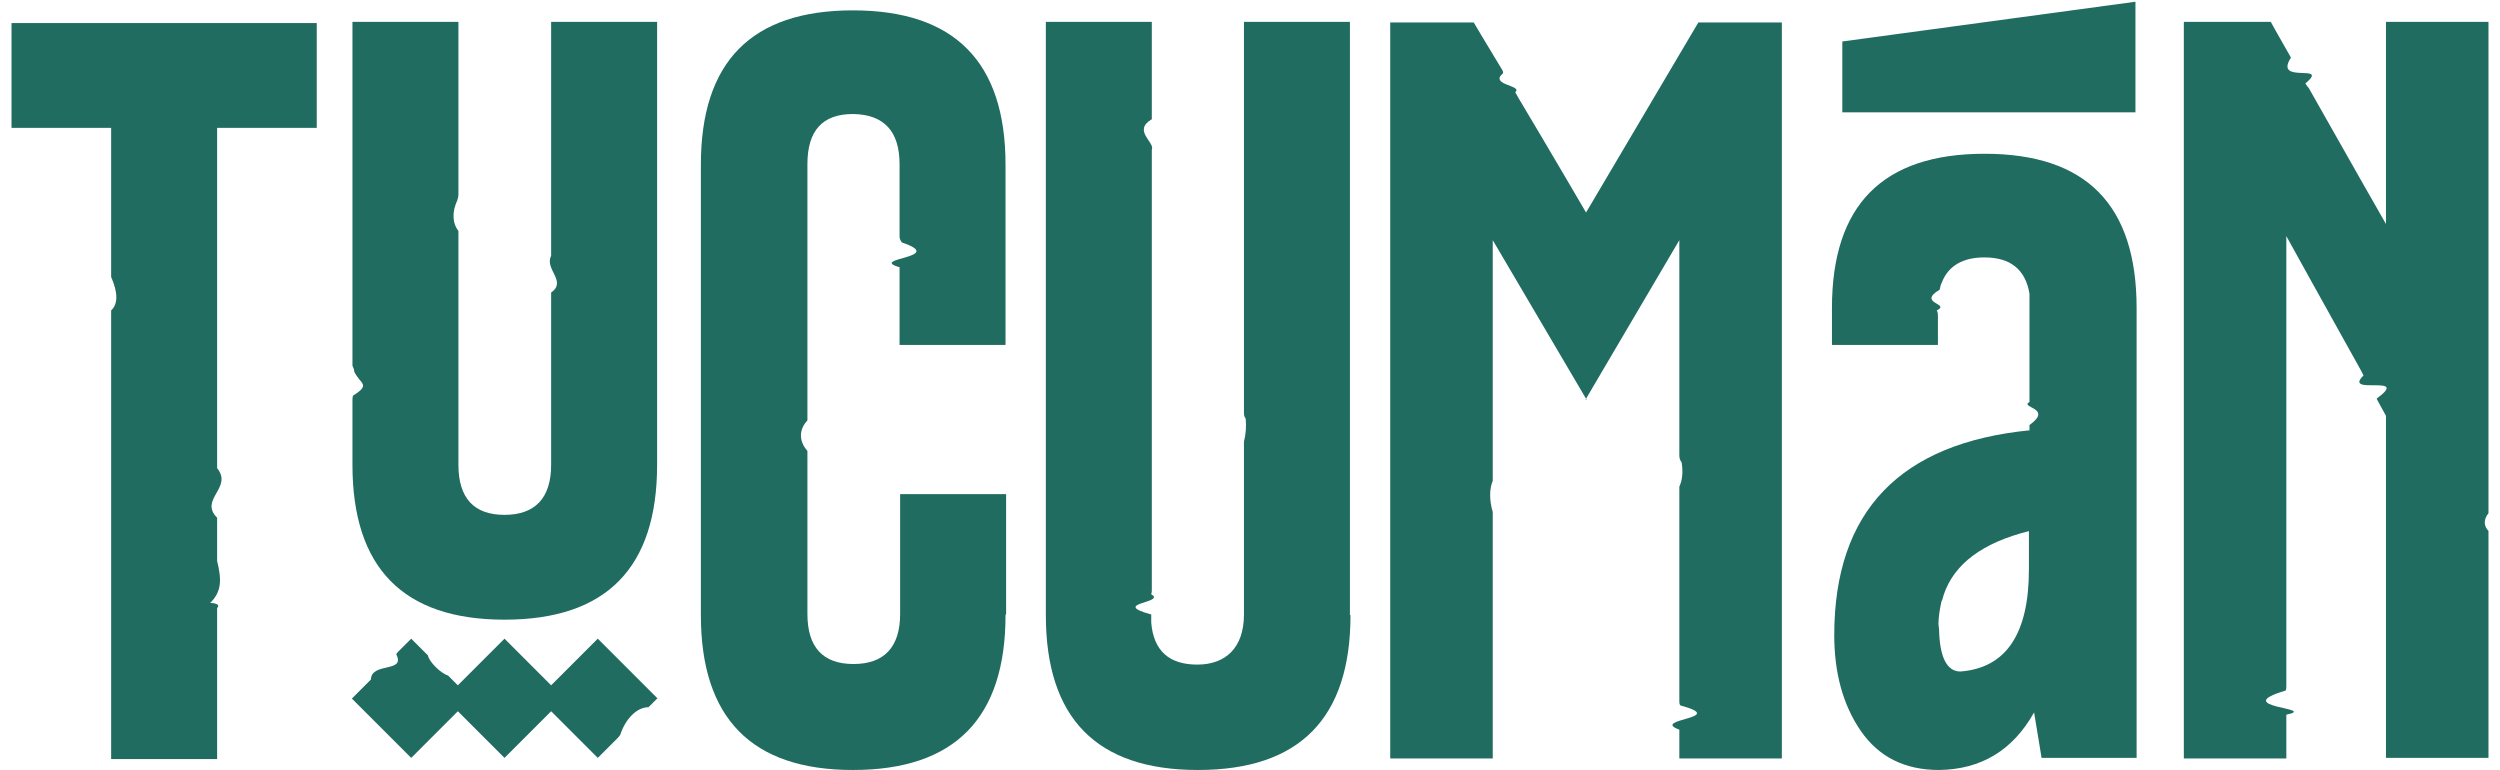
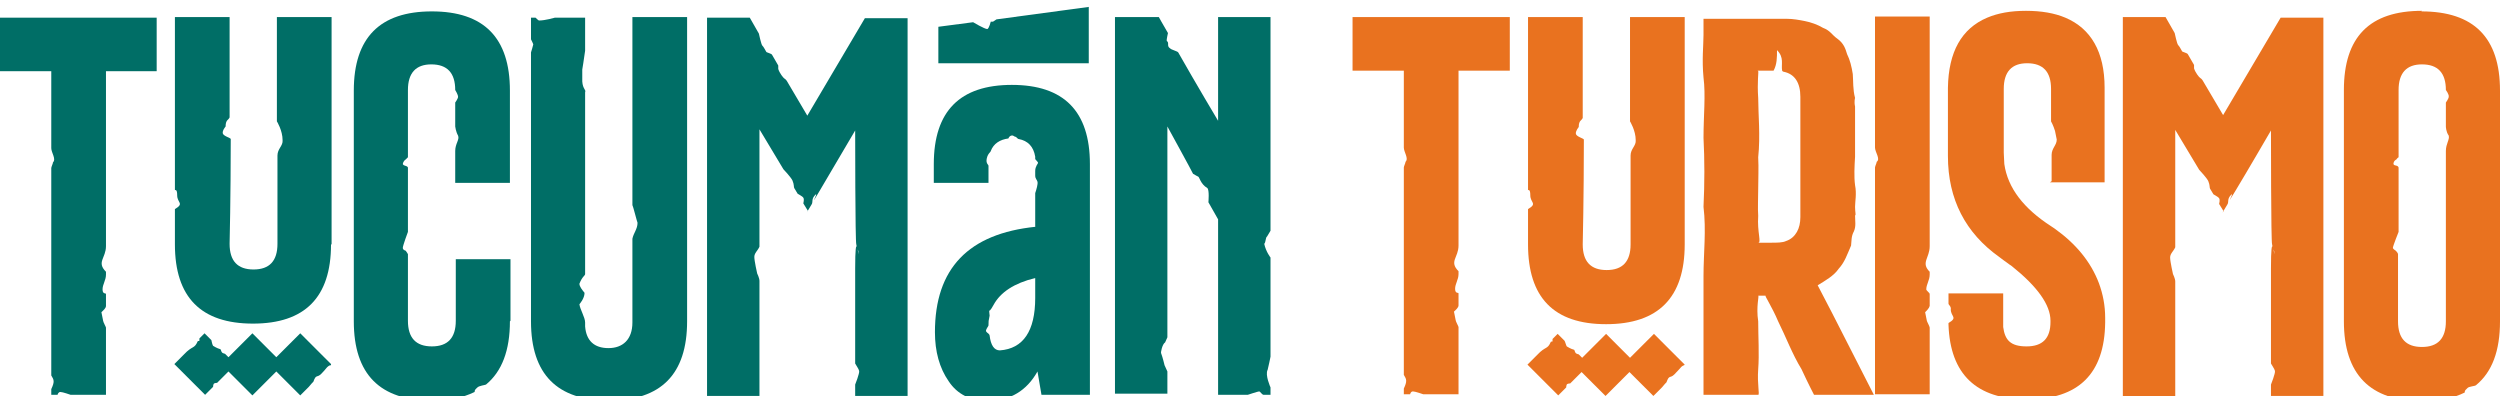
- <svg xmlns="http://www.w3.org/2000/svg" version="1.1" viewBox="0 0 434.1 133.7">
+ <svg xmlns="http://www.w3.org/2000/svg" version="1.1" viewBox="0 0 438.8 69.4">
  <defs>
    <style>
      .cls-1 {
-         fill: #206c60;
+         fill: #e9721f;
+       }
+ 
+       .cls-2 {
+         fill: #006e66;
      }
    </style>
  </defs>
  <g>
    <g id="Capa_1">
      <g>
-         <path class="cls-1" d="M55,4v18.2h-17.3v59.1c2.8,3.4-3.2,5.4,0,8.6,0,.3,0,.7,0,1v6.5c.8,3.3.8,5.3-1.2,7.3,0,0,2,0,1.2.9v26.2h-18.4V54.9c0-.3,0-.7,0-1,1.2-1.1,1.2-3.1,0-5.8v-25.9H2V4h53Z" />
-         <path class="cls-1" d="M114.1,80.7c0,17.9-8.8,26.9-26.5,26.9-17.6,0-26.4-9-26.4-26.9v-11.2c0-.2,0-.5.1-.8,3.2-2,1.2-2,.2-4.2,0-.3-.1-.6-.3-1V3.8h18.4v30c0,.3-.1.7-.2,1-.9,1.9-.9,3.9.2,5.3v40.6c0,5.8,2.7,8.7,8,8.7s8.1-2.9,8.1-8.7v-28.9c0-.3,0-.7,0-1,2.8-2-1.2-4,0-6.4V3.8h18.4v76.9Z" />
-         <path class="cls-1" d="M174.6,106.8c0,17.9-8.8,26.9-26.5,26.9-17.6,0-26.4-9-26.4-26.9V28.6c0-17.9,8.8-26.8,26.4-26.8s26.5,8.9,26.5,26.8v31.3h-18.4v-13.5c-5.6-1.6,8.4-1.6.4-4.3-.3-.4-.4-.7-.4-1.1v-12.5c0-5.7-2.7-8.6-8-8.7h-.1c-5.3,0-7.9,2.9-7.9,8.7v43.4c0,.4,0,.7,0,1.1-1.5,1.6-1.5,3.6,0,5.3v28.3c0,5.8,2.7,8.7,8,8.7s8.1-2.9,8.1-8.7v-20.8h18.4v20.8Z" />
-         <path class="cls-1" d="M234.5,106.8c0,17.9-8.8,26.9-26.5,26.9-17.6,0-26.4-9-26.4-26.9V3.8h18.4v16.9c-3.4,2,.6,4,0,5.3,0,.3,0,.6,0,.9v75.5c0,.3,0,.5-.1.8,2.7,1.5-7.3,1.5,0,3.5,0,.5,0,.9,0,1.4.4,4.9,3.1,7.3,8,7.3s8.1-2.9,8.1-8.7v-29c0-.3,0-.7,0-1q.5-2,.3-4c-.3-.4-.3-.8-.3-1.1V3.8h18.4v103Z" />
-         <path class="cls-1" d="M275.5,69.4l-16.3-27.7v40.7c0,.4,0,.7,0,1.1-.6,1.4-.6,3.4,0,5.4v42.8h-17.8V3.9h14.5s2,3.4,4.8,8c.2.3.3.5.3.8-2.5,2.1,3.5,2.1,2.1,3.3.2.3.3.6.5.9,5.5,9.2,11.8,20,11.8,20l19.5-33h14.5v127.8h-17.8v-5c-5.2-1.9,8.8-1.9.2-4.2-.2-.2-.2-.5-.2-.7v-37.3q.8-1.7.4-4.2c-.3-.4-.4-.8-.4-1.2v-37.4l-16.3,27.7Z" />
-         <path class="cls-1" d="M352.4,74.7s0-.3,0-.9c4.2-3-1.8-3,0-4v-15.6c0-.5,0-.7,0-2.4,0-.3,0-.5,0-.8-.7-4.2-3.3-6.3-7.8-6.3h-.1c-3.7,0-6.2,1.5-7.3,4.3-.2.4-.3.8-.4,1.3-4,2.4,2,2.4-.5,3.6.2.3.2.7.2,1.2v4.8h-18.4v-6.4c0-17.9,8.8-26.8,26.5-26.8s26.4,8.9,26.4,26.8v78.1h-16.5l-1.3-7.9c-3.7,6.6-9.2,9.9-16.5,10-6,0-10.5-2.3-13.6-6.8-3.1-4.5-4.6-10.1-4.6-16.6,0-21.5,11.4-33.4,34.1-35.6ZM352.4,92.2c-8.1,2-13.1,5.7-14.9,11.1-.1.4-.2.8-.4,1.2q-.5,2.3-.5,3.8c0,.4.1.7.1,1,.1,4.9,1.4,7.3,3.7,7.3,7.9-.6,11.9-6.5,11.9-17.7v-6.8ZM370.8.3l-50.9,6.9v12.3h50.9V.3Z" />
-         <path class="cls-1" d="M379.1,3.8h15.2s1.2,2.2,3.1,5.5l.4.7c-3.1,4.8,6.9.8,2.5,4.5.2.3.4.6.6.8,5.8,10.3,13.4,23.6,13.4,23.6V3.8h17.8v84.3c0,.3,0,.7,0,1q-1.3,1.7,0,3.1c0,.3,0,.7,0,1v38.4h-17.8v-59.4s-.4-.7-1.1-2-.4-.7-.5-1c6-4.4-6-.4-2.3-4l-.4-.8c-5.2-9.3-13-23.4-13-23.4v78.1c0,.3,0,.5-.1.8-10.1,3,5.9,3,.1,4.2v7.6h-17.8V3.8Z" />
-         <path class="cls-1" d="M114.1,121.2l-10.3-10.3-8.1,8.1-8.1-8.1-8.1,8.1-.8-.8c-.3-.3-.6-.6-.9-.9-1.3-.4-3.3-2.4-3.5-3.5l-.6-.6-2.3-2.3-2.1,2.1c-.2.2-.4.4-.5.6,1.7,3.3-4.3,1.3-4.4,4.4-.2.2-.4.4-.6.6-1.5,1.5-2.7,2.7-2.7,2.7l10.3,10.3,8.1-8.1,8.1,8.1,8.1-8.1,8.1,8.1s1.5-1.5,3.3-3.3c.2-.2.4-.4.6-.7.9-2.8,2.9-4.8,4.9-4.8.3-.3.6-.6.8-.8l.8-.8Z" />
+         <path class="cls-2" d="M27.5,3.1v9.4h-8.9v30.7c0,2.1-1.7,2.8,0,4.5,0,.2,0,.3,0,.5,0,1-.6,1.7-.6,2.6s.6.6.6.8v2.1c0,.4-.5.8-.8,1.1l.3,1.5c0,.2.5,1.1.5,1.2v11.8h-6.2s-1.4-.5-1.8-.5-.5.5-.5.5h-1.1s0,0,0-1c.6-1.3.5-1.6,0-2.4V29.5c0-.2.3-.8.3-1,.6-.6-.3-1.7-.3-2.5,0-.2,0-5.6,0-5.8,0-1.8,0-7.7,0-7.7H0V3.1h27.5Z" />
+         <path class="cls-2" d="M58.1,42.9c0,9.3-4.6,13.9-13.7,13.9-9.1,0-13.7-4.6-13.7-13.9v-5.8c0-.1,0-.3,0-.4,1.7-1,.4-1.1.4-2.4s-.4-.8-.4-1V3h9.6s0,17,0,17.6c-.2.5-.7.4-.7,1.6,0,0-.6.7-.5,1.2s1.4.8,1.4,1c0,10.1-.2,18.4-.2,18.4,0,3,1.4,4.5,4.2,4.5s4.2-1.5,4.2-4.5v-10.5c0-.2,0-3.7,0-5,0-1.2,1-1.7.9-2.7,0-1.7-1-3.3-1-3.3V3h9.6v39.9Z" />
+         <path class="cls-2" d="M89.5,56.4c0,5.1-1.4,8.8-4.2,11.1-.2.1-1.2.2-1.5.5s-.5.4-.5.8c-2,1-4.5,1.5-7.5,1.5-9.1,0-13.7-4.6-13.7-13.9V15.9c0-9.3,4.6-13.9,13.7-13.9s13.7,4.6,13.7,13.9v16.2h-9.6v-5.6c0-1.3.8-2,.5-2.7-.4-.7-.5-1.6-.5-1.6,0,0,0-4,0-4.2,0,0,.5-.7.5-1,0-.4-.5-1.2-.5-1.2,0-3-1.4-4.5-4.2-4.5h0c-2.7,0-4.1,1.5-4.1,4.5,0,0,0,11.6,0,11.8-.2.2-.4.4-.4.4,0,0-.4.2-.5.8.2.4.7.2.9.6v11.3s-.9,2.4-.9,2.8.5.5.5.5c0,0,.3.4.4.6,0,7.7,0,11.7,0,11.7,0,3,1.4,4.5,4.2,4.5s4.2-1.5,4.2-4.5v-10.8h9.6v10.8Z" />
+         <path class="cls-2" d="M120.6,56.4c0,9.3-4.6,13.9-13.7,13.9-9.1,0-13.7-4.6-13.7-13.9V9.2s.4-1.3.4-1.4-.4-.9-.4-.9v-3.8h.8s.5.5.6.5c1.1,0,2.8-.5,2.8-.5h5.3v5.8c-.2,1.5-.5,3.3-.5,3.3,0,0,0,1.3,0,2.1.1,1.4.7,1.4.5,1.9,0,.2,0,29.5,0,31.9,0,.3-.5.4-1,1.7,0,.5.5,1.1.9,1.6,0,1-.9,2-.9,2,.1.9,1,2.3,1,3.2,0,.2,0,.5,0,.7.2,2.5,1.6,3.8,4.1,3.8s4.2-1.5,4.2-4.5c0,0,0-14.5,0-14.7.2-1,.9-1.7.9-2.8-.1-.2-.8-3-.9-3.1V3h9.6v53.4Z" />
+         <path class="cls-2" d="M141.8,37l-.8-1.3c0-.1.2-.7,0-1s-.9-.6-1-.7l-.6-1c-.1-.2,0-.6-.3-1.3-.2-.5-1.5-1.9-1.6-2-1.2-2-4.2-7-4.2-7,0,0,0,20.4,0,20.6-.3.7-.9,1.1-.9,1.8s.5,2.9.5,2.9c0,0,.4.8.4,1.3v20.2h-9.2V3.1h7.5l1.6,2.8s.4,1.9.6,2.1c.3.3.5.8.7,1.1,0,.1.9.3,1,.5.3.5,1.1,1.9,1.1,1.9,0,0,0,.3,0,.6.2.7.9,1.6,1.1,1.7s.4.4.4.4l3.6,6.1,10.1-17.1h7.5v66.3h-9.2v-2s.8-2,.7-2.4-.5-.9-.7-1.3c0,0,0-9.7,0-16.7s.6-2.3.6-2.5c0-1-.2-.4-.4-1.7-.2-.2-.2-20-.2-20,0,0-4.3,7.3-6.3,10.7s0-.1-.7.6-.4,1.2-.6,1.6l-.9,1.5Z" />
+         <path class="cls-2" d="M181.7,39.8s0-5.6,0-5.9c.2-.6.5-1.6.4-2s-.4-.5-.4-1.1c0-.1,0,0,0-.8s.5-1.3.5-1.4c0-.2-.5-.6-.5-.7,0-.1,0-.3,0-.4-.3-1.8-1.3-2.8-2.9-3.1-.2,0-.4-.4-.6-.4s-.3-.3-.7-.2-.5.5-.5.5c-1.5.2-2.6.9-3.1,2.2,0,.2-.5.4-.7,1.3s.3,1.1.3,1.3v3h-9.6v-3.3c0-9.3,4.6-13.9,13.7-13.9s13.7,4.6,13.7,13.9v40.5h-8.5l-.7-4.1c-1.9,3.4-4.8,5.1-8.6,5.2-3.1,0-5.5-1.2-7-3.5-1.6-2.3-2.4-5.2-2.4-8.6,0-11.2,5.9-17.3,17.7-18.5ZM181.7,48.8c-3.7.9-6.1,2.5-7.3,4.7s-.7.1-.8.8c0,.3.1,1,.1,1.1-.2.9-.2,1-.2,1.7,0,.2-.6.8-.4,1.1s.5.3.6.7c.2,1.7.8,2.6,1.8,2.6,4.1-.3,6.2-3.4,6.2-9.2v-3.5ZM191.2,1.2l-16.3,2.2-.6.4h-.4c0,0-.3,1.2-.6,1.3-.5,0-2.5-1.2-2.5-1.2l-6.1.8v6.4h26.4V1.2Z" />
+         <path class="cls-2" d="M195.5,3h7.9s.6,1.1,1.6,2.8c0,.1-.3,1.2-.2,1.4.5.3-.1.9.6,1.3.1.2,1.3.5,1.4.7,3,5.3,7,12,7,12V3h9.2v37.5l-.6,1c-.3.2-.2,1-.5,1.3.3,1.4,1.1,2.4,1.1,2.4v17.4s-.4,2-.5,2.3c-.5.9.5,3.1.5,3.1v1.3s-.9,0-1.2,0-.6-.6-.8-.6-2,.6-2,.6h-5.2v-30.8l-1.7-3s.2-2.2-.2-2.5c-1.2-.7-1.4-2-1.6-2,0,0-.6-.3-.9-.5,0-.1-4.5-8.3-4.5-8.3v37c0,0-.4.9-.4.9-.5.3-.8,1.8-.7,1.9.3.8.6,2.1.6,2.1l.5,1.1v3.9h-9.2V3Z" />
+         <path class="cls-2" d="M58.1,63.9l-5.4-5.4-4.2,4.2-4.2-4.2-4.2,4.2-.6-.6c0,0-.4-.1-.5-.2-.2-.2-.2-.5-.3-.6-.7-.2-1.1-.5-1.3-.6-.1-.1-.3-.9-.3-1l-1.2-1.2-.9.9c0,0,0,.3,0,.4s-.2,0-.3.1c-.6,1.4-.9.7-2.4,2.3-.1.1-.2.2-.3.3-.8.8-1.4,1.4-1.4,1.4l5.4,5.4,1.4-1.4s0-.5.2-.6.5-.1.5-.1l2-2,4.2,4.2,4.2-4.2,4.2,4.2,1.5-1.5c.4-.5.7-.8.8-.9.5-1.4.6-.6,1.4-1.4.7-.7,1-1.2,1.2-1.3.2-.2.5-.2.5-.2Z" />
+       </g>
+       <g>
+         <path class="cls-1" d="M425.1,1.9c-9.2,0-13.7,4.6-13.7,13.9v40.6c0,9.3,4.6,14,13.7,14,3,0,5.5-.5,7.5-1.5,0-.4.2-.5.5-.8.3-.3,1.3-.3,1.5-.5,2.8-2.3,4.2-6,4.2-11.2V15.9c0-9.3-4.6-13.9-13.8-13.9ZM429.3,46.7v9.7c0,3-1.4,4.5-4.2,4.5s-4.2-1.5-4.2-4.5v-11.8c0-.2-.4-.6-.4-.6,0,0-.5-.3-.5-.5,0-.3,1-2.8,1-2.8v-11.3c-.2-.5-.7-.2-.9-.6,0-.6.5-.8.5-.8,0,0,.2-.3.4-.4,0-.2,0-11.8,0-11.8,0-3,1.4-4.5,4.1-4.5h0c2.8,0,4.2,1.5,4.2,4.5,0,0,.6.8.5,1.2,0,.3-.5,1-.5,1,0,.2,0,4.2,0,4.2,0,0,0,.9.5,1.6.2.7-.5,1.4-.5,2.7v20.3Z" />
+         <path class="cls-1" d="M390.3,37.1l-.8-1.3c0-.1.2-.7,0-1s-.9-.6-1-.7l-.6-1c-.1-.2,0-.6-.3-1.3-.2-.5-1.5-1.9-1.6-2-1.2-2-4.2-7-4.2-7,0,0,0,20.4,0,20.6-.3.7-.9,1.1-.9,1.8s.5,2.9.5,2.9c0,0,.4.8.4,1.3v20.2h-9.2V3h7.5l1.6,2.8s.4,1.9.6,2.1c.3.3.5.8.7,1.1,0,.1.9.3,1,.5.3.5,1.1,1.9,1.1,1.9,0,0,0,.3,0,.6.2.7.9,1.6,1.1,1.7s.4.4.4.4l3.6,6.1,10.1-17.1h7.5v66.4h-9.2v-2s.8-2,.7-2.4-.5-.9-.7-1.3c0,0,0-9.7,0-16.7s.6-2.3.6-2.5c0-1-.2-.4-.4-1.7-.2-.2-.2-20-.2-20,0,0-4.3,7.4-6.3,10.7s0-.1-.7.6-.4,1.2-.6,1.6l-.9,1.5Z" />
+         <path class="cls-1" d="M265,3v9.4h-9v30.7c0,2.1-1.7,2.8,0,4.5,0,.2,0,.3,0,.5,0,1-.6,1.7-.6,2.6s.6.6.6.8v2.1c0,.4-.5.8-.8,1.1l.3,1.5c0,.2.5,1.1.5,1.2v11.8h-6.2s-1.4-.5-1.8-.5-.5.5-.5.5h-1.1s0,0,0-1c.6-1.3.5-1.6,0-2.4V29.4c0-.2.3-.8.3-1,.6-.6-.3-1.7-.3-2.5,0-.2,0-5.6,0-5.8,0-1.8,0-7.7,0-7.7h-9V3h27.5Z" />
+         <g>
+           <path class="cls-1" d="M295.7,42.9c0,9.3-4.6,14-13.8,14-9.2,0-13.7-4.7-13.7-14v-5.8c0-.1,0-.3,0-.4,1.7-1,.4-1.1.4-2.4s-.4-.8-.4-1V3h9.6s0,17,0,17.7c-.2.5-.7.4-.7,1.6,0,0-.6.7-.5,1.2s1.4.8,1.4,1c0,10.2-.2,18.4-.2,18.4,0,3,1.4,4.5,4.2,4.5s4.2-1.5,4.2-4.5v-10.6c0-.2,0-3.7,0-5,0-1.2,1-1.7.9-2.7,0-1.7-1-3.3-1-3.3V3h9.6v39.9Z" />
+           <path class="cls-1" d="M295.7,64l-5.4-5.4-4.2,4.2-4.2-4.2-4.2,4.2-.6-.6c0,0-.4-.1-.5-.2-.2-.2-.2-.5-.3-.6-.7-.2-1.1-.5-1.3-.6-.1-.1-.3-.9-.4-1l-1.2-1.2s-.2.2-.9.9c0,0,0,.3,0,.4s-.2,0-.3.1c-.6,1.4-.9.7-2.4,2.3-.1.1-.2.2-.3.3-.8.8-1.4,1.4-1.4,1.4l5.4,5.4,1.4-1.4s0-.5.2-.6.5-.1.5-.1l2-2,4.2,4.2,4.2-4.2,4.2,4.2,1.5-1.5c.4-.5.7-.8.8-.9.5-1.4.6-.6,1.4-1.4.7-.7,1.1-1.2,1.2-1.3.2-.2.5-.3.5-.3Z" />
+         </g>
+         <path class="cls-1" d="M319,50s1.1,2.1,2.6,5c2.9,5.7,7.3,14.3,7.3,14.3h-10.5s-1-1.9-2.2-4.5c-1.6-2.6-2.8-5.8-4.1-8.4-1.1-2.6-2.4-4.5-2.2-4.5.3,0-1.5,0-1.3,0s-.4,1.9,0,4.5c0,2.6.2,5.8,0,8.4-.2,2.6.3,4.5,0,4.5.1,0-2.7,0-4.8,0h-4.8v-10.3c0-3.1,0-6.7,0-10.6,0-3.9.5-8,0-12.1.2-4.1.2-8.3,0-12.1,0-3.9.4-7.5,0-10.6-.3-3.1,0-5.7,0-7.5v-2.8h13.1c0,0,.6,0,.8,0,.2,0,.5,0,.7,0,1.1,0,2.2.2,3.2.4s2.2.6,3.2,1.2c1.3.5,1.5,1.2,2.5,1.9,1.1.8,1.4,1.7,1.7,2.7.5,1,.8,2.2,1,3.5.1,1.3,0,2.7.4,4.2,0,0-.2.6,0,1.5,0,1,0,2.3,0,3.8,0,1.5,0,3.3,0,5-.1,1.7-.2,3.5,0,5,.3,1.5,0,2.9,0,3.8,0,1,.2,1.5,0,1.5,0,1,.2,1.9-.2,2.8-.5.9-.4,1.7-.5,2.5-.7,1.6-1.1,2.9-2.2,4.1-.8,1.2-2.4,2.1-3.7,2.9ZM308.6,12.5c.1,0-.2,1.9,0,4.7,0,2.8.4,6.6,0,10.4.1,1.9,0,3.8,0,5.5,0,1.8-.1,3.4,0,4.8-.2,2.8.6,4.7,0,4.7s2,0,2.2,0c1.1,0,2.1,0,2.7-.3.9-.3,1.5-.9,1.9-1.6.4-.7.6-1.6.6-2.6v-21.1c0-2.5-1-4-2.9-4.4,0,0-.2,0-.3-.2-.2-1.1.4-2.3-.9-3.6,0,1.3,0,2.5-.6,3.6-.2,0-.3,0-.5,0s-.4,0-.6,0h-1.7Z" />
+         <path class="cls-1" d="M329.1,2.9v23c0,.8,1,2,.3,2.5,0,.2-.3.8-.3,1v39.8h9.6v-11.7c0-.2-.5-1.1-.5-1.2l-.3-1.5c.3-.3.7-.7.8-1.1v-2.1c0-.2-.6-.6-.6-.8,0-.9.6-1.6.6-2.6s0-.4,0-.5c-1.6-1.6,0-2.4,0-4.5V12.4h0V2.9h-9.6Z" />
+         <path class="cls-1" d="M359.8,32h9.6V15.8c0-.1,0-.3,0-.4,0-6.3-2.4-10.4-6.9-12.3-1.9-.8-4.2-1.2-6.9-1.2s-4.9.4-6.8,1.2c-4.5,1.9-6.8,6-6.9,12.3,0,.1,0,.3,0,.4v11.4c0,0,0,.2,0,.2,0,7.6,3.1,13.5,9,17.7.3.2.5.4.8.6.4.3.8.6,1.1.8,0,0,.2.1.3.2,4.5,3.6,6.8,6.8,6.8,9.6s0,.1,0,.2c0,2.9-1.4,4.3-4.2,4.3s-3.8-1.1-4.1-3.4c0-.3,0-.6,0-1,0,0,0-.1,0-.2v-4.7h-9.6v1.8c0,.2.5.5.4,1,0,1.3,1.3,1.4-.4,2.4,0,.1,0,.2,0,.3.3,8.7,4.9,13.1,13.8,13.1,9,0,13.6-4.5,13.7-13.5,0-.1,0-.3,0-.4s0-.3,0-.4c0-2.2-.4-4.2-1.1-6.1-1.4-3.7-4-6.9-7.8-9.6-.2-.1-.4-.3-.6-.4-4.8-3.1-7.6-6.7-8.2-10.9,0-.6-.1-1.3-.1-2v-11.2c0-3,1.4-4.5,4.1-4.5h0c2.8,0,4.2,1.5,4.2,4.5v5.7s.4.7.7,1.7c.1.5.2,1,.3,1.5,0,1-.9,1.5-.9,2.7,0,1.1,0,3.6,0,4.6Z" />
      </g>
    </g>
  </g>
</svg>
